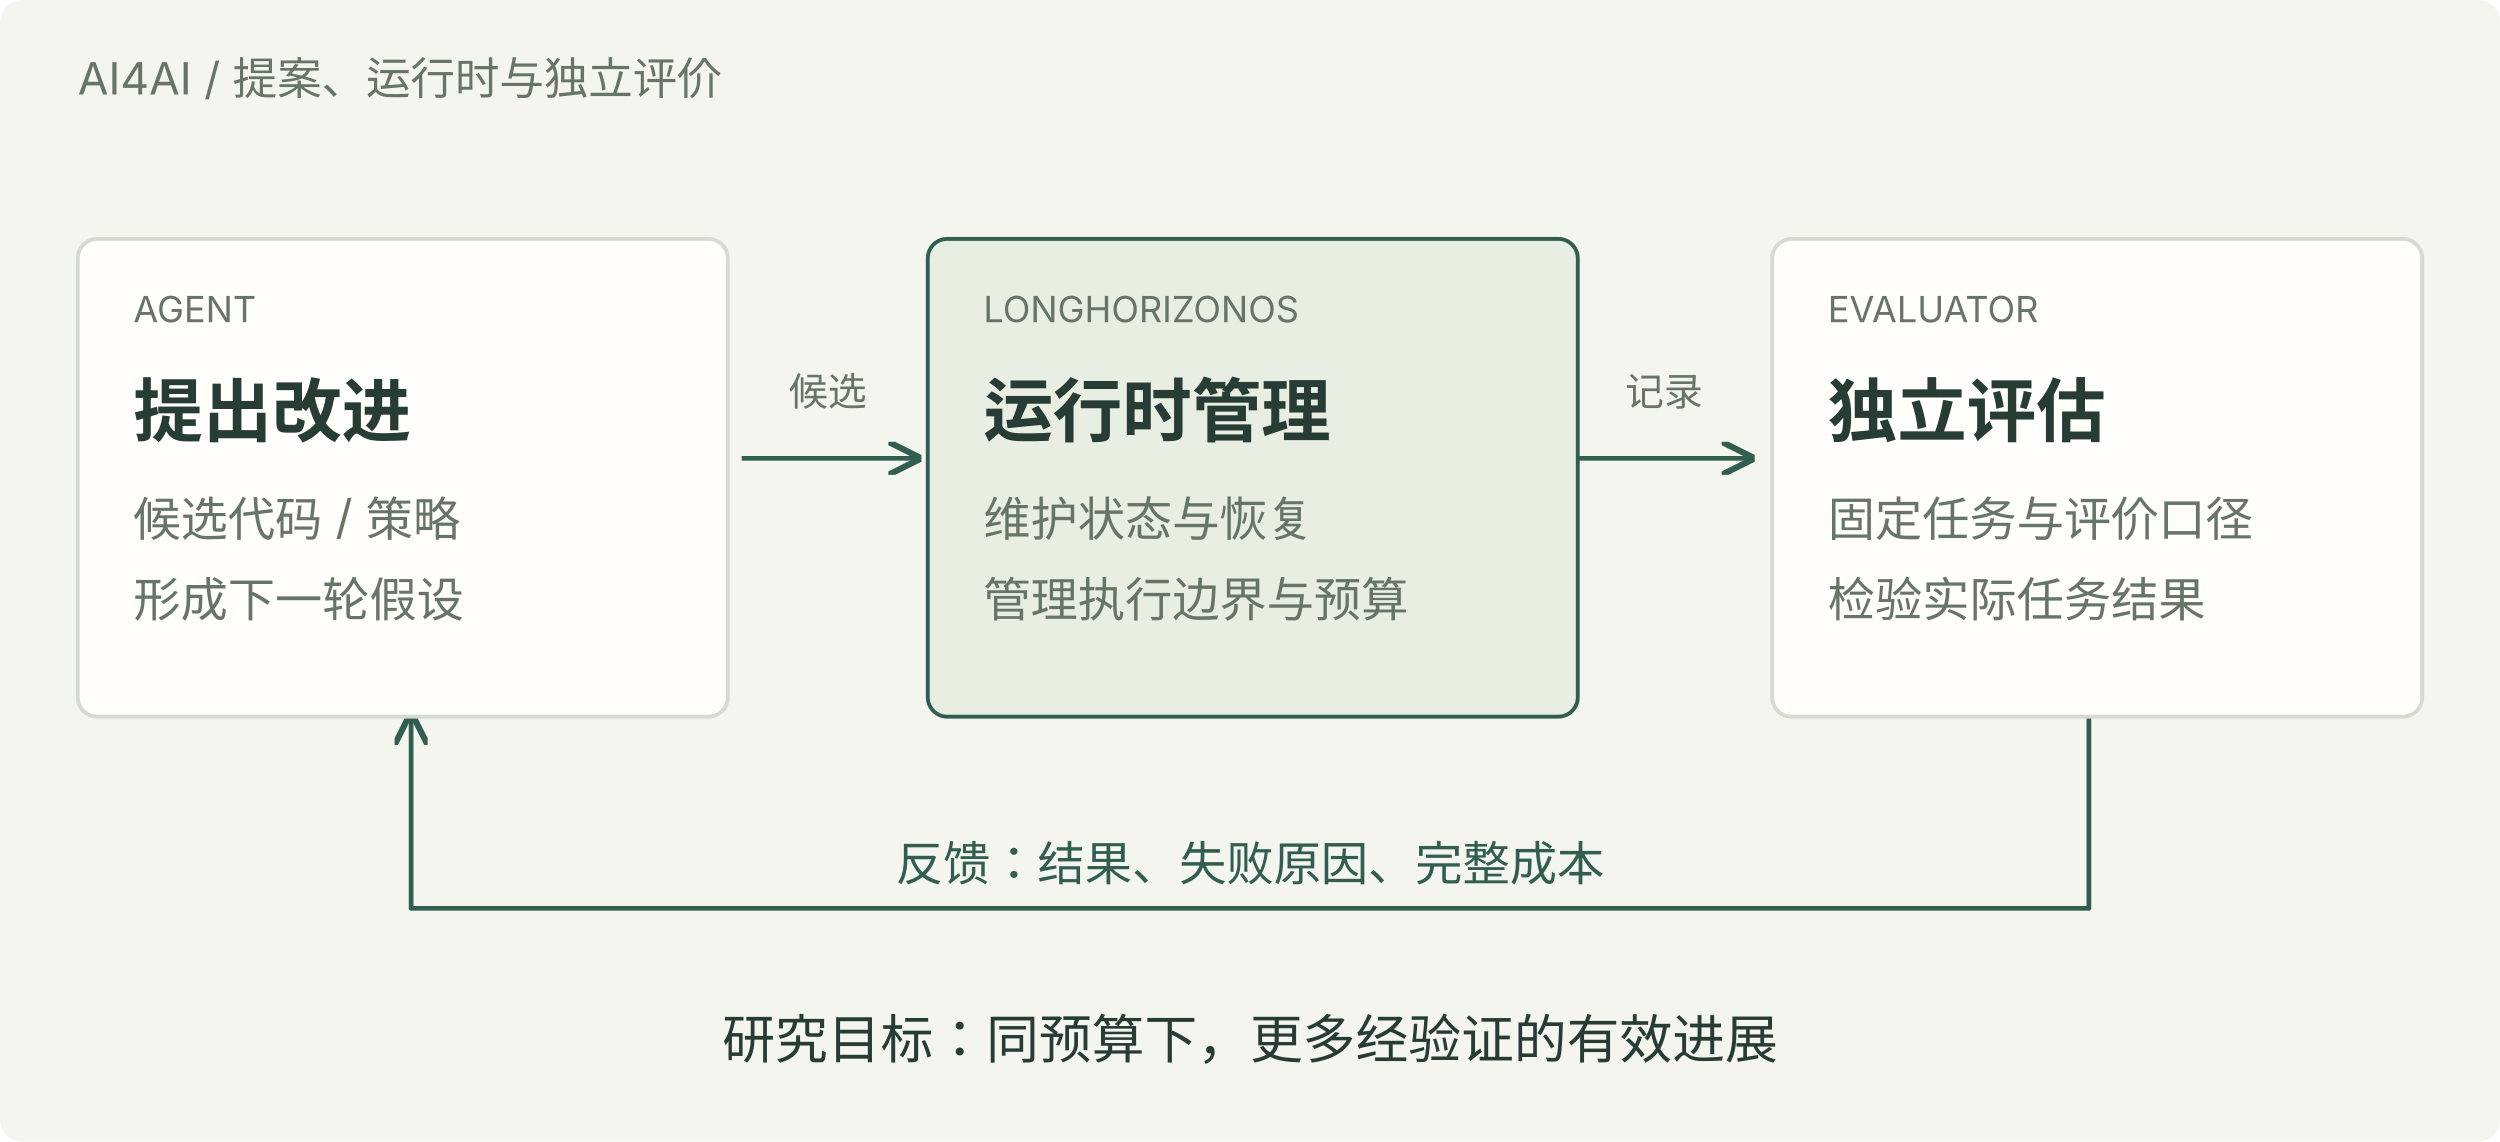
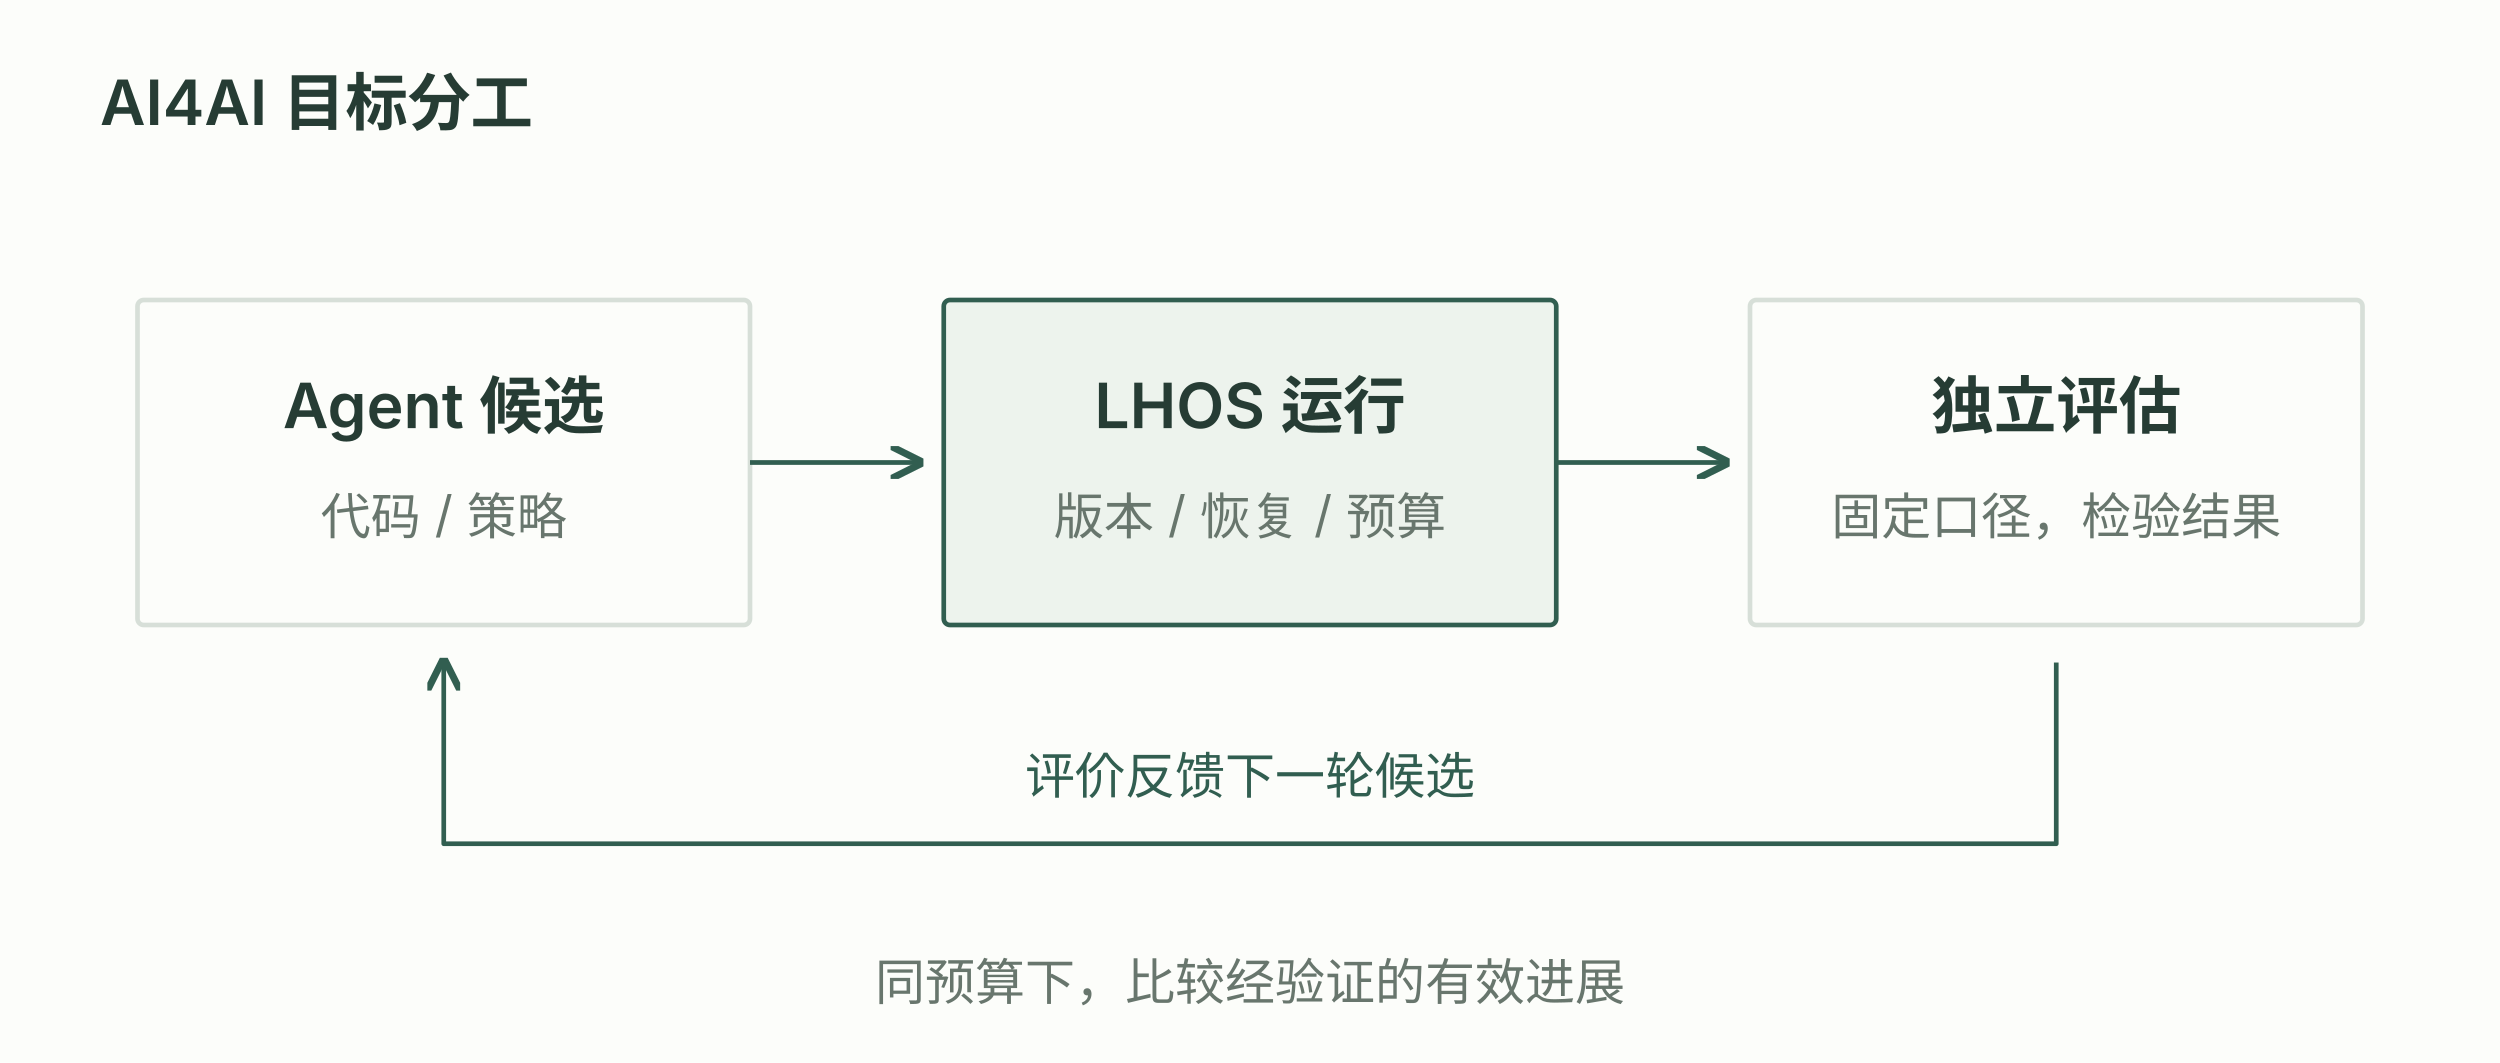
- <svg xmlns="http://www.w3.org/2000/svg" width="900" height="411" viewBox="0 0 900 411" role="img" aria-labelledby="title desc">
+ <svg xmlns="http://www.w3.org/2000/svg" width="800" height="340" viewBox="0 0 800 340" role="img" aria-labelledby="title desc">
  <defs>
-     <marker id="green" markerWidth="7" markerHeight="7" refX="6" refY="3.5" orient="auto">
-       <path d="M0 0L7 3.5L0 7" fill="none" stroke="#315e50" stroke-width="1.3" />
+     <marker id="arrow" markerWidth="7" markerHeight="7" refX="6" refY="3.5" orient="auto">
+       <path d="M0 0L7 3.5L0 7" fill="none" stroke="#315e50" stroke-width="1.5" />
    </marker>
-     <marker id="red" markerWidth="7" markerHeight="7" refX="6" refY="3.5" orient="auto">
-       <path d="M0 0L7 3.5L0 7" fill="none" stroke="#ac4937" stroke-width="1.3" />
+     <marker id="changed" markerWidth="7" markerHeight="7" refX="6" refY="3.5" orient="auto">
+       <path d="M0 0L7 3.5L0 7" fill="none" stroke="#ac4937" stroke-width="1.5" />
    </marker>
  </defs>
-   <rect width="900" height="411" rx="8" fill="#f4f5ee" />
+   <rect width="800" height="340" fill="#fcfdfa" />
  <g font-family="-apple-system,BlinkMacSystemFont,'Segoe UI','PingFang SC','Microsoft YaHei',sans-serif">
-     <text x="28" y="34" font-size="16" fill="#677568" font-weight="400" text-anchor="start">AI4AI / 提案、运行时与独立评价</text>
-     <path d="M267 165H330" fill="none" stroke="#315e50" stroke-width="1.7" stroke-linejoin="round" marker-end="url(#green)" />
-     <text x="298" y="146" font-size="14" fill="#677568" font-weight="400" text-anchor="middle">候选</text>
-     <path d="M567 165H630" fill="none" stroke="#315e50" stroke-width="1.7" stroke-linejoin="round" marker-end="url(#green)" />
-     <text x="599" y="146" font-size="14" fill="#677568" font-weight="400" text-anchor="middle">记录</text>
-     <path d="M752 258V327H148V258" fill="none" stroke="#315e50" stroke-width="1.7" stroke-linejoin="round" marker-end="url(#green)" />
-     <text x="450" y="317" font-size="17" fill="#315e50" font-weight="400" text-anchor="middle">反馈：结果、失败原因、完整成本</text>
-     <rect x="28" y="86" width="234" height="172" rx="7" fill="#fffefa" stroke="#d5dbd0" stroke-width="1.4" />
-     <text x="48" y="116" font-size="13" fill="#677568" font-weight="400" text-anchor="start">AGENT</text>
-     <text x="48" y="157" font-size="25" fill="#263c34" font-weight="550" text-anchor="start">提出改进</text>
-     <text x="48" y="193" font-size="17" fill="#677568" font-weight="400" text-anchor="start">候选代码 / 策略</text>
-     <text x="48" y="222" font-size="17" fill="#677568" font-weight="400" text-anchor="start">形成下一轮假设</text>
-     <rect x="334" y="86" width="234" height="172" rx="7" fill="#e9eee3" stroke="#315e50" stroke-width="1.4" />
-     <text x="354" y="116" font-size="13" fill="#677568" font-weight="400" text-anchor="start">LONGHORIZONOS</text>
-     <text x="354" y="157" font-size="25" fill="#263c34" font-weight="550" text-anchor="start">运行时管理</text>
-     <text x="354" y="193" font-size="17" fill="#677568" font-weight="400" text-anchor="start">维护状态与恢复</text>
-     <text x="354" y="222" font-size="17" fill="#677568" font-weight="400" text-anchor="start">管理执行边界与预算</text>
-     <rect x="638" y="86" width="234" height="172" rx="7" fill="#fffefa" stroke="#d5dbd0" stroke-width="1.4" />
-     <text x="658" y="116" font-size="13" fill="#677568" font-weight="400" text-anchor="start">EVALUATOR</text>
-     <text x="658" y="157" font-size="25" fill="#263c34" font-weight="550" text-anchor="start">独立评估</text>
-     <text x="658" y="193" font-size="17" fill="#677568" font-weight="400" text-anchor="start">固定任务与评价口径</text>
-     <text x="658" y="222" font-size="17" fill="#677568" font-weight="400" text-anchor="start">检验实际任务结果</text>
-     <text x="450" y="381" font-size="19" fill="#263c34" font-weight="500" text-anchor="middle">研究目标：同预算下，更多经验证的有效进展</text>
+     <text x="32" y="40" font-size="20" fill="#263c34" font-weight="600" text-anchor="start">AI4AI 目标分工</text>
+     <rect x="44" y="96" width="196" height="104" rx="2" fill="#fcfdfa" stroke="#d7dfd8" stroke-width="1.5" />
+     <text x="142" y="137" font-size="20" fill="#263c34" font-weight="600" text-anchor="middle">Agent 候选</text>
+     <text x="142" y="171" font-size="16" fill="#68766d" font-weight="400" text-anchor="middle">代码 / 策略</text>
+     <rect x="302" y="96" width="196" height="104" rx="2" fill="#edf3ed" stroke="#315e50" stroke-width="1.5" />
+     <text x="400" y="137" font-size="20" fill="#263c34" font-weight="600" text-anchor="middle">LHOS 运行</text>
+     <text x="400" y="171" font-size="16" fill="#68766d" font-weight="400" text-anchor="middle">版本 / 恢复 / 预算</text>
+     <rect x="560" y="96" width="196" height="104" rx="2" fill="#fcfdfa" stroke="#d7dfd8" stroke-width="1.5" />
+     <text x="658" y="137" font-size="20" fill="#263c34" font-weight="600" text-anchor="middle">独立评估</text>
+     <text x="658" y="171" font-size="16" fill="#68766d" font-weight="400" text-anchor="middle">固定口径，检验结果</text>
+     <path d="M240 148H294" fill="none" stroke="#315e50" stroke-width="1.5" stroke-linejoin="round" marker-end="url(#arrow)" />
+     <path d="M498 148H552" fill="none" stroke="#315e50" stroke-width="1.5" stroke-linejoin="round" marker-end="url(#arrow)" />
+     <path d="M658 212V270H142V212" fill="none" stroke="#315e50" stroke-width="1.5" stroke-linejoin="round" marker-end="url(#arrow)" />
+     <text x="400" y="254" font-size="16" fill="#315e50" font-weight="400" text-anchor="middle">评价反馈下一轮候选</text>
+     <text x="400" y="320" font-size="16" fill="#68766d" font-weight="400" text-anchor="middle">同预算下，比较经验证的有效进展</text>
  </g>
</svg>
